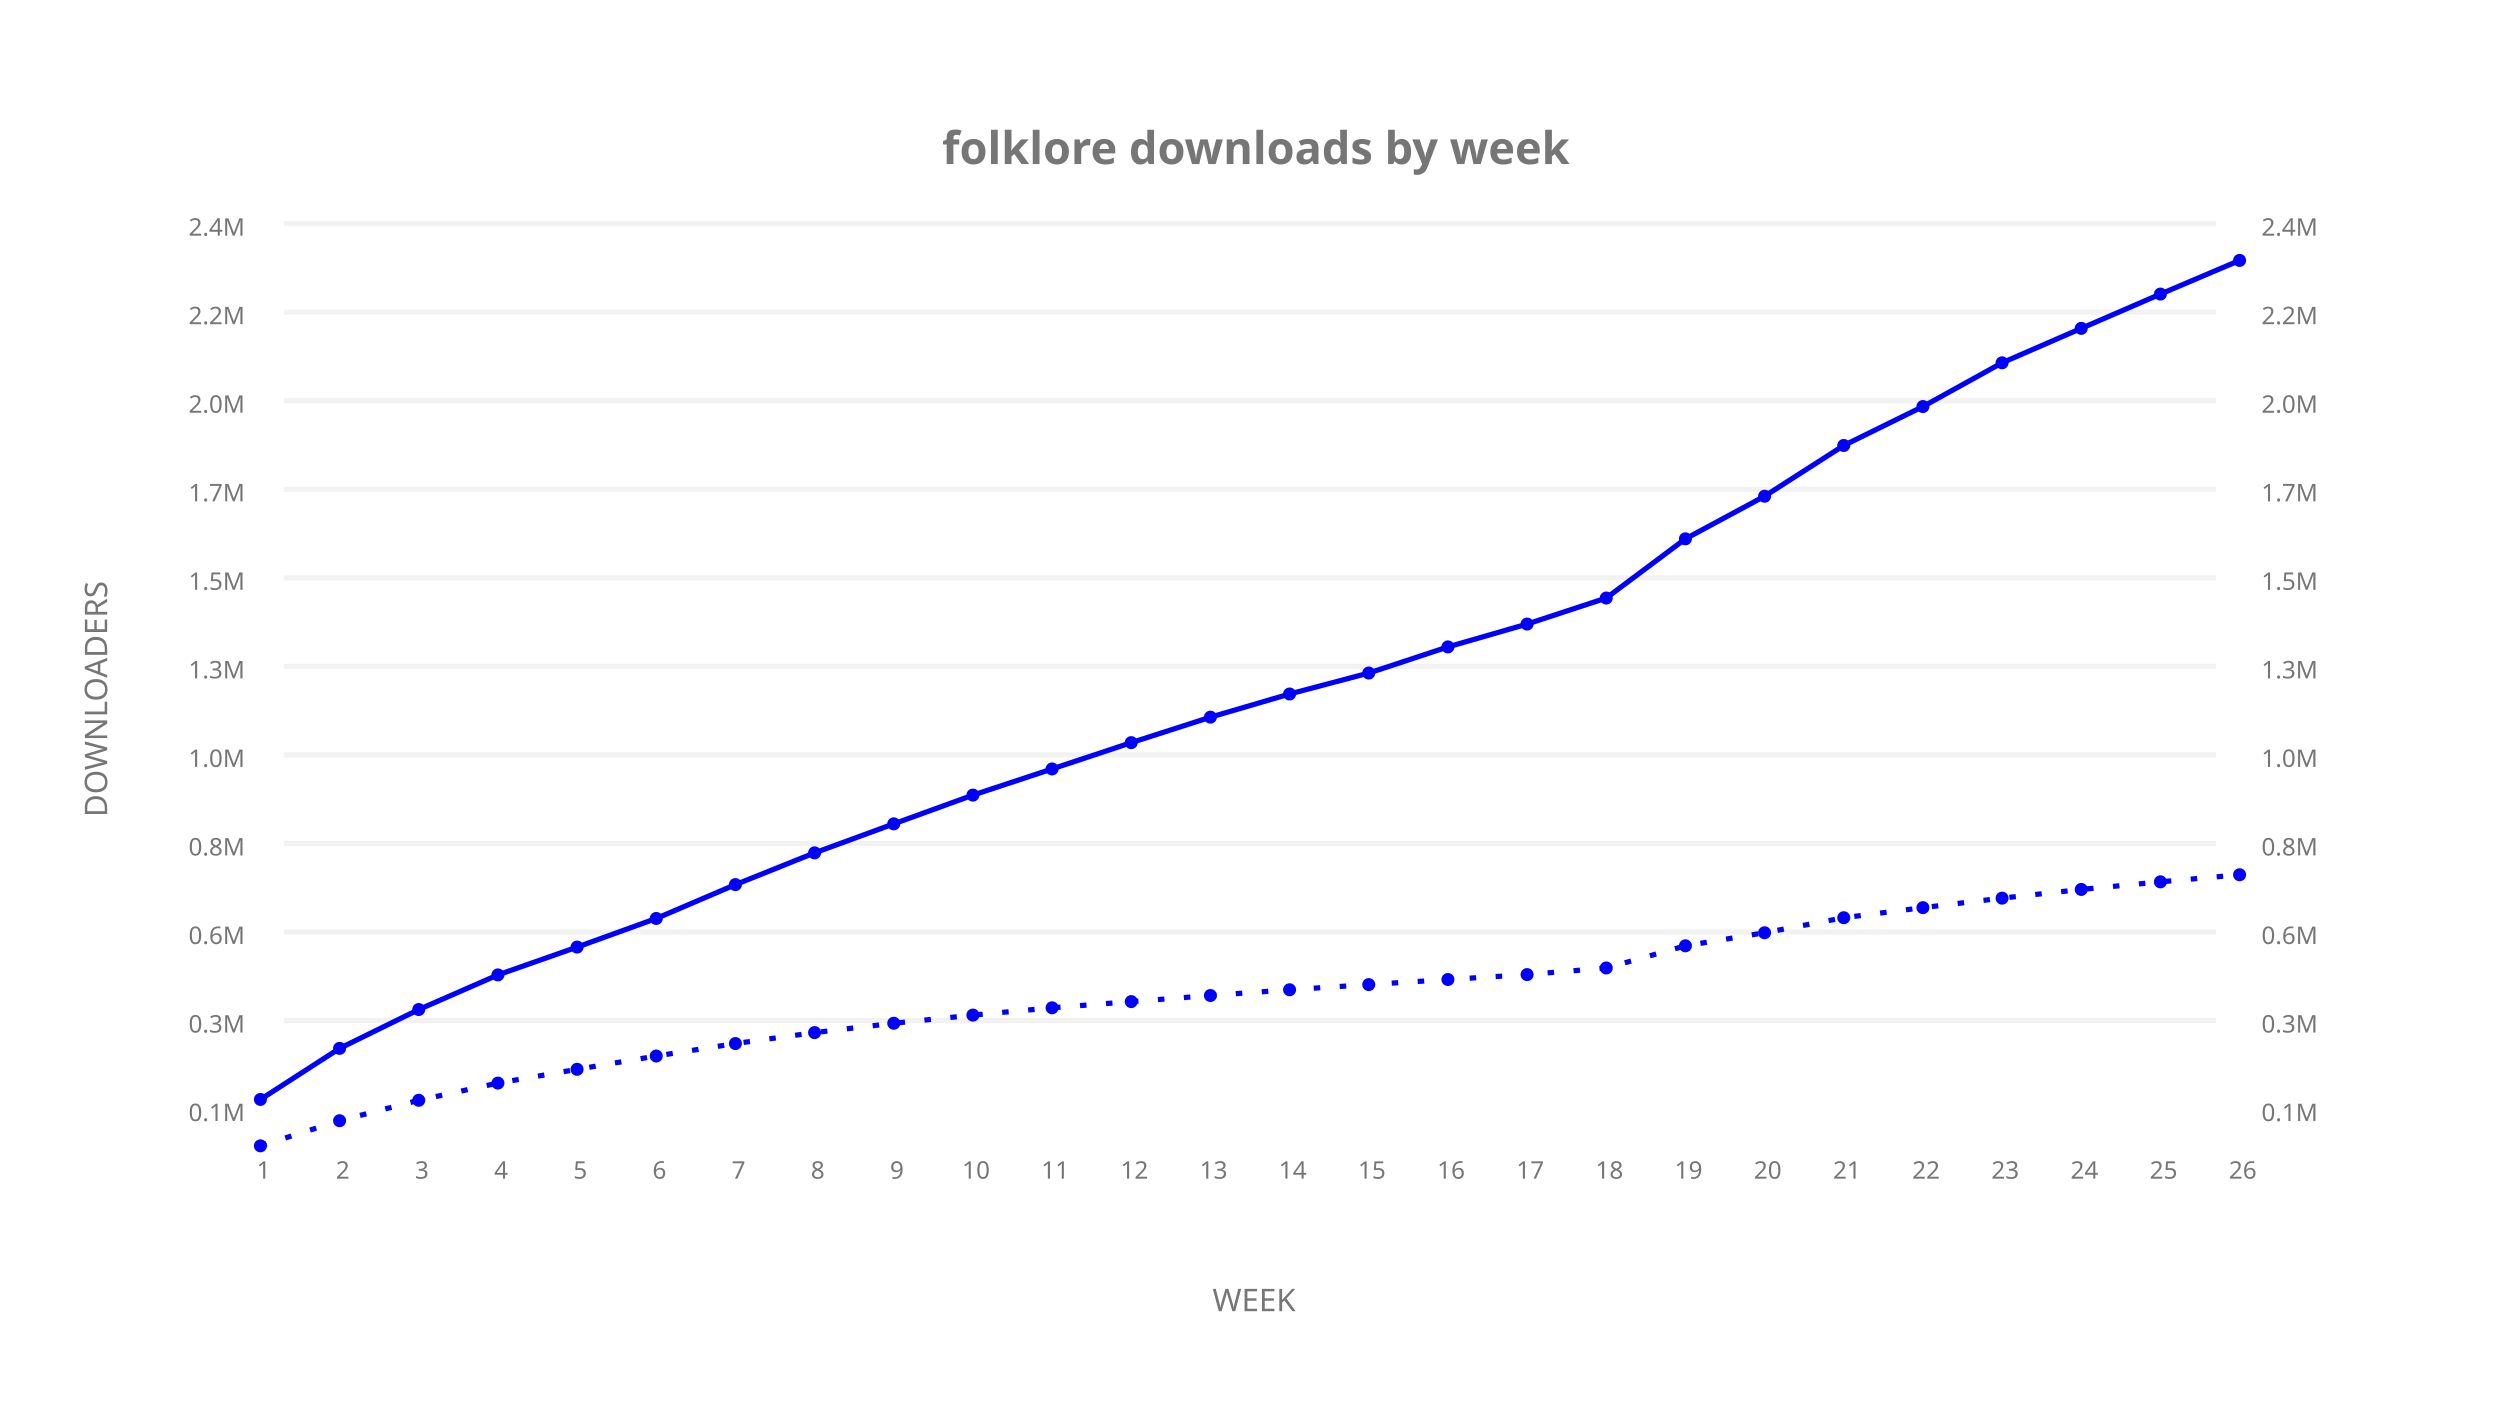
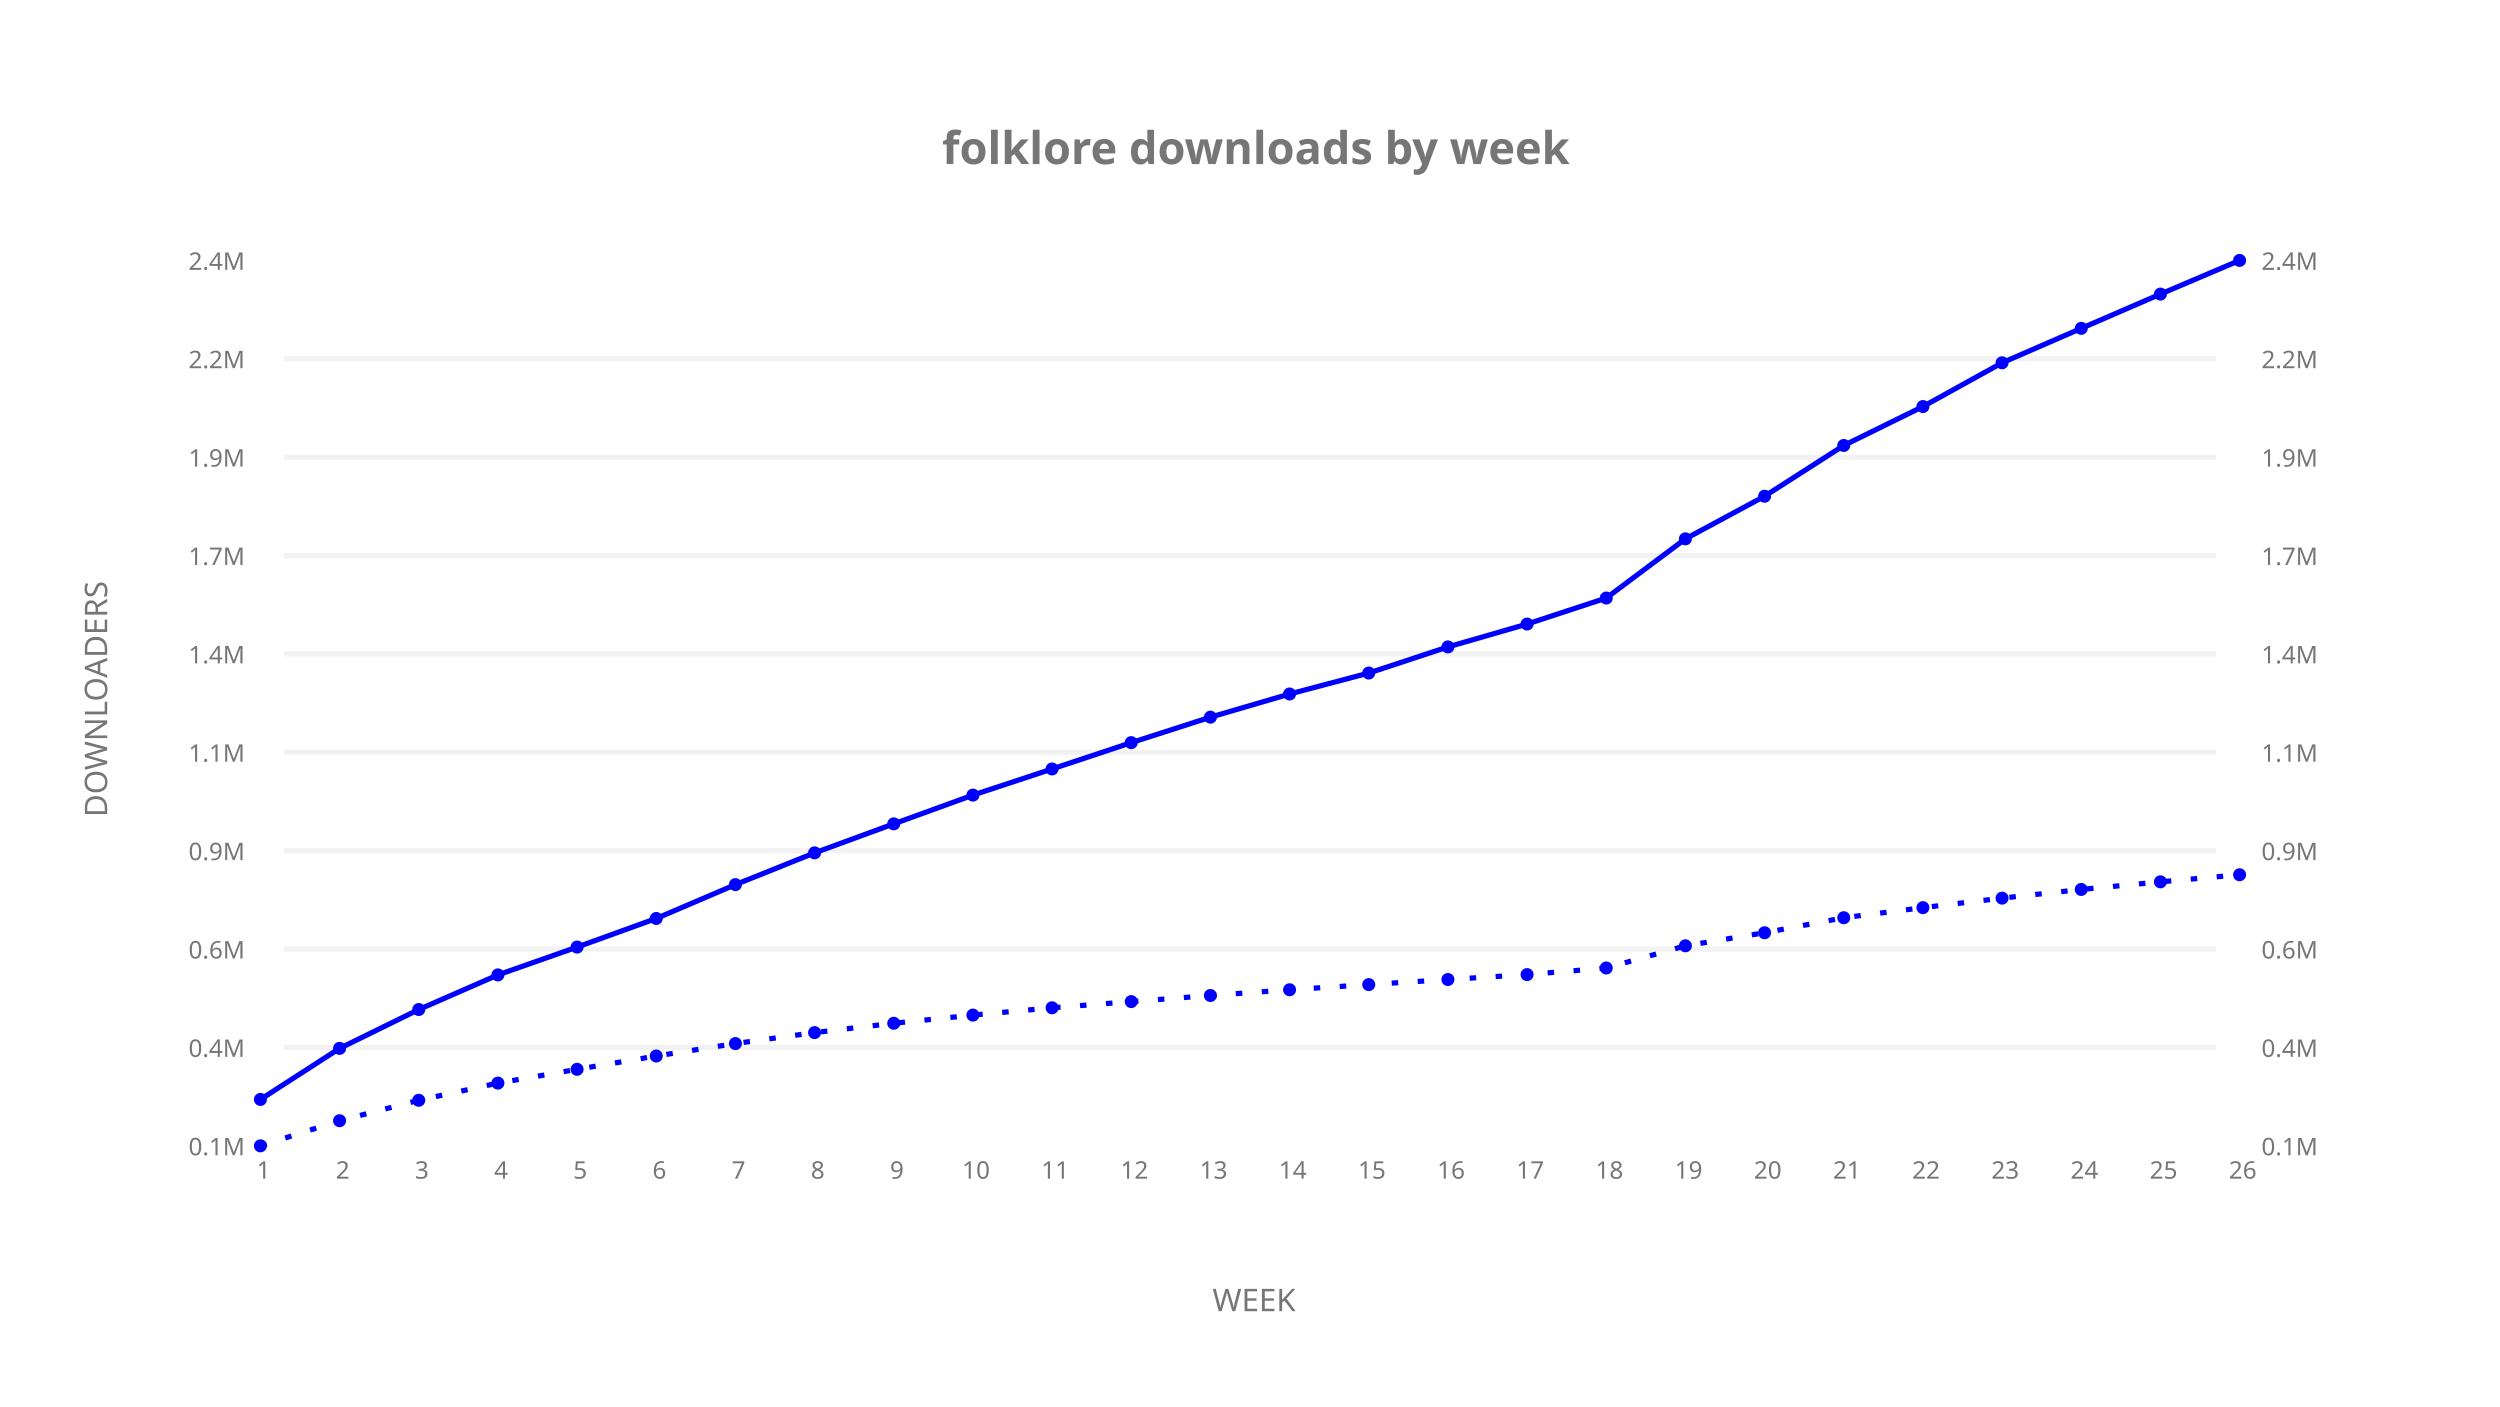
<svg xmlns="http://www.w3.org/2000/svg" xml:space="preserve" id="folklore-downloads-by-week-folklore-week" x="0px" y="0px" width="1920px" height="1080px" viewBox="0 0 1920 1080" enable-background="new 0 0 1920 1080" role="img">
  <g id="annotations">
    <text x="960" y="126" font-family="Atkinson Hyperlegible" font-size="26pt" text-anchor="middle" text-align="center" font-weight="600" font-style="normal" style="fill:rgb(118,118,118); fill-opacity:1; stroke:rgb(118,118,118); stroke-opacity:0; stroke-width:0.5"> folklore downloads by week</text>
    <g id="axes-lines">
      <text x="960" y="1007" font-family="Atkinson Hyperlegible" font-size="18pt" text-anchor="middle" text-align="center" font-weight="500" font-style="normal" style="fill:rgb(118,118,118); fill-opacity:1; stroke:rgb(118,118,118); stroke-opacity:0; stroke-width:0.5"> WEEK</text>
      <text x="73" y="540" font-family="Atkinson Hyperlegible" font-size="18pt" text-anchor="middle" text-align="center" dominant-baseline="central" font-weight="500" font-style="normal" style="fill:rgb(118,118,118); fill-opacity:1; stroke:rgb(118,118,118); stroke-opacity:0; stroke-width:0.5" transform="rotate(-90,73,540)"> DOWNLOADERS</text>
    </g>
    <g id="tic-y-label-lines">
-       <line x1="218" y1="783.76" x2="1702" y2="783.76" style="fill:rgb(0,0,255); fill-opacity:0; stroke:rgb(242,242,242); stroke-opacity:1; stroke-width:4" />
-       <line x1="218" y1="715.76" x2="1702" y2="715.76" style="fill:rgb(0,0,255); fill-opacity:0; stroke:rgb(242,242,242); stroke-opacity:1; stroke-width:4" />
-       <line x1="218" y1="647.76" x2="1702" y2="647.76" style="fill:rgb(0,0,255); fill-opacity:0; stroke:rgb(242,242,242); stroke-opacity:1; stroke-width:4" />
-       <line x1="218" y1="579.76" x2="1702" y2="579.76" style="fill:rgb(0,0,255); fill-opacity:0; stroke:rgb(242,242,242); stroke-opacity:1; stroke-width:4" />
-       <line x1="218" y1="511.76" x2="1702" y2="511.76" style="fill:rgb(0,0,255); fill-opacity:0; stroke:rgb(242,242,242); stroke-opacity:1; stroke-width:4" />
-       <line x1="218" y1="443.76" x2="1702" y2="443.76" style="fill:rgb(0,0,255); fill-opacity:0; stroke:rgb(242,242,242); stroke-opacity:1; stroke-width:4" />
-       <line x1="218" y1="375.76" x2="1702" y2="375.76" style="fill:rgb(0,0,255); fill-opacity:0; stroke:rgb(242,242,242); stroke-opacity:1; stroke-width:4" />
-       <line x1="218" y1="307.76" x2="1702" y2="307.76" style="fill:rgb(0,0,255); fill-opacity:0; stroke:rgb(242,242,242); stroke-opacity:1; stroke-width:4" />
-       <line x1="218" y1="239.76" x2="1702" y2="239.76" style="fill:rgb(0,0,255); fill-opacity:0; stroke:rgb(242,242,242); stroke-opacity:1; stroke-width:4" />
-       <line x1="218" y1="171.76" x2="1702" y2="171.76" style="fill:rgb(0,0,255); fill-opacity:0; stroke:rgb(242,242,242); stroke-opacity:1; stroke-width:4" />
+       <line x1="218" y1="804.444" x2="1702" y2="804.444" style="fill:rgb(0,0,255); fill-opacity:0; stroke:rgb(242,242,242); stroke-opacity:1; stroke-width:4" />
+       <line x1="218" y1="728.889" x2="1702" y2="728.889" style="fill:rgb(0,0,255); fill-opacity:0; stroke:rgb(242,242,242); stroke-opacity:1; stroke-width:4" />
+       <line x1="218" y1="653.333" x2="1702" y2="653.333" style="fill:rgb(0,0,255); fill-opacity:0; stroke:rgb(242,242,242); stroke-opacity:1; stroke-width:4" />
+       <line x1="218" y1="577.778" x2="1702" y2="577.778" style="fill:rgb(0,0,255); fill-opacity:0; stroke:rgb(242,242,242); stroke-opacity:1; stroke-width:4" />
+       <line x1="218" y1="502.222" x2="1702" y2="502.222" style="fill:rgb(0,0,255); fill-opacity:0; stroke:rgb(242,242,242); stroke-opacity:1; stroke-width:4" />
+       <line x1="218" y1="426.667" x2="1702" y2="426.667" style="fill:rgb(0,0,255); fill-opacity:0; stroke:rgb(242,242,242); stroke-opacity:1; stroke-width:4" />
+       <line x1="218" y1="351.111" x2="1702" y2="351.111" style="fill:rgb(0,0,255); fill-opacity:0; stroke:rgb(242,242,242); stroke-opacity:1; stroke-width:4" />
+       <line x1="218" y1="275.556" x2="1702" y2="275.556" style="fill:rgb(0,0,255); fill-opacity:0; stroke:rgb(242,242,242); stroke-opacity:1; stroke-width:4" />
    </g>
    <g id="tic-x-labels">
      <text x="200" y="898" font-family="Atkinson Hyperlegible" font-size="14pt" text-anchor="middle" text-align="center" dominant-baseline="central" font-weight="400" font-style="normal" style="fill:rgb(118,118,118); fill-opacity:1; stroke:rgb(118,118,118); stroke-opacity:0; stroke-width:0.5"> 1</text>
      <text x="260.8" y="898" font-family="Atkinson Hyperlegible" font-size="14pt" text-anchor="middle" text-align="center" dominant-baseline="central" font-weight="400" font-style="normal" style="fill:rgb(118,118,118); fill-opacity:1; stroke:rgb(118,118,118); stroke-opacity:0; stroke-width:0.5"> 2</text>
      <text x="321.6" y="898" font-family="Atkinson Hyperlegible" font-size="14pt" text-anchor="middle" text-align="center" dominant-baseline="central" font-weight="400" font-style="normal" style="fill:rgb(118,118,118); fill-opacity:1; stroke:rgb(118,118,118); stroke-opacity:0; stroke-width:0.5"> 3</text>
      <text x="382.4" y="898" font-family="Atkinson Hyperlegible" font-size="14pt" text-anchor="middle" text-align="center" dominant-baseline="central" font-weight="400" font-style="normal" style="fill:rgb(118,118,118); fill-opacity:1; stroke:rgb(118,118,118); stroke-opacity:0; stroke-width:0.5"> 4</text>
      <text x="443.2" y="898" font-family="Atkinson Hyperlegible" font-size="14pt" text-anchor="middle" text-align="center" dominant-baseline="central" font-weight="400" font-style="normal" style="fill:rgb(118,118,118); fill-opacity:1; stroke:rgb(118,118,118); stroke-opacity:0; stroke-width:0.5"> 5</text>
      <text x="504" y="898" font-family="Atkinson Hyperlegible" font-size="14pt" text-anchor="middle" text-align="center" dominant-baseline="central" font-weight="400" font-style="normal" style="fill:rgb(118,118,118); fill-opacity:1; stroke:rgb(118,118,118); stroke-opacity:0; stroke-width:0.5"> 6</text>
      <text x="564.8" y="898" font-family="Atkinson Hyperlegible" font-size="14pt" text-anchor="middle" text-align="center" dominant-baseline="central" font-weight="400" font-style="normal" style="fill:rgb(118,118,118); fill-opacity:1; stroke:rgb(118,118,118); stroke-opacity:0; stroke-width:0.5"> 7</text>
      <text x="625.6" y="898" font-family="Atkinson Hyperlegible" font-size="14pt" text-anchor="middle" text-align="center" dominant-baseline="central" font-weight="400" font-style="normal" style="fill:rgb(118,118,118); fill-opacity:1; stroke:rgb(118,118,118); stroke-opacity:0; stroke-width:0.5"> 8</text>
      <text x="686.4" y="898" font-family="Atkinson Hyperlegible" font-size="14pt" text-anchor="middle" text-align="center" dominant-baseline="central" font-weight="400" font-style="normal" style="fill:rgb(118,118,118); fill-opacity:1; stroke:rgb(118,118,118); stroke-opacity:0; stroke-width:0.5"> 9</text>
      <text x="747.2" y="898" font-family="Atkinson Hyperlegible" font-size="14pt" text-anchor="middle" text-align="center" dominant-baseline="central" font-weight="400" font-style="normal" style="fill:rgb(118,118,118); fill-opacity:1; stroke:rgb(118,118,118); stroke-opacity:0; stroke-width:0.5"> 10</text>
      <text x="808" y="898" font-family="Atkinson Hyperlegible" font-size="14pt" text-anchor="middle" text-align="center" dominant-baseline="central" font-weight="400" font-style="normal" style="fill:rgb(118,118,118); fill-opacity:1; stroke:rgb(118,118,118); stroke-opacity:0; stroke-width:0.5"> 11</text>
      <text x="868.8" y="898" font-family="Atkinson Hyperlegible" font-size="14pt" text-anchor="middle" text-align="center" dominant-baseline="central" font-weight="400" font-style="normal" style="fill:rgb(118,118,118); fill-opacity:1; stroke:rgb(118,118,118); stroke-opacity:0; stroke-width:0.5"> 12</text>
      <text x="929.6" y="898" font-family="Atkinson Hyperlegible" font-size="14pt" text-anchor="middle" text-align="center" dominant-baseline="central" font-weight="400" font-style="normal" style="fill:rgb(118,118,118); fill-opacity:1; stroke:rgb(118,118,118); stroke-opacity:0; stroke-width:0.5"> 13</text>
      <text x="990.4" y="898" font-family="Atkinson Hyperlegible" font-size="14pt" text-anchor="middle" text-align="center" dominant-baseline="central" font-weight="400" font-style="normal" style="fill:rgb(118,118,118); fill-opacity:1; stroke:rgb(118,118,118); stroke-opacity:0; stroke-width:0.5"> 14</text>
      <text x="1051.2" y="898" font-family="Atkinson Hyperlegible" font-size="14pt" text-anchor="middle" text-align="center" dominant-baseline="central" font-weight="400" font-style="normal" style="fill:rgb(118,118,118); fill-opacity:1; stroke:rgb(118,118,118); stroke-opacity:0; stroke-width:0.5"> 15</text>
      <text x="1112" y="898" font-family="Atkinson Hyperlegible" font-size="14pt" text-anchor="middle" text-align="center" dominant-baseline="central" font-weight="400" font-style="normal" style="fill:rgb(118,118,118); fill-opacity:1; stroke:rgb(118,118,118); stroke-opacity:0; stroke-width:0.5"> 16</text>
      <text x="1172.8" y="898" font-family="Atkinson Hyperlegible" font-size="14pt" text-anchor="middle" text-align="center" dominant-baseline="central" font-weight="400" font-style="normal" style="fill:rgb(118,118,118); fill-opacity:1; stroke:rgb(118,118,118); stroke-opacity:0; stroke-width:0.5"> 17</text>
      <text x="1233.6" y="898" font-family="Atkinson Hyperlegible" font-size="14pt" text-anchor="middle" text-align="center" dominant-baseline="central" font-weight="400" font-style="normal" style="fill:rgb(118,118,118); fill-opacity:1; stroke:rgb(118,118,118); stroke-opacity:0; stroke-width:0.5"> 18</text>
      <text x="1294.4" y="898" font-family="Atkinson Hyperlegible" font-size="14pt" text-anchor="middle" text-align="center" dominant-baseline="central" font-weight="400" font-style="normal" style="fill:rgb(118,118,118); fill-opacity:1; stroke:rgb(118,118,118); stroke-opacity:0; stroke-width:0.5"> 19</text>
      <text x="1355.2" y="898" font-family="Atkinson Hyperlegible" font-size="14pt" text-anchor="middle" text-align="center" dominant-baseline="central" font-weight="400" font-style="normal" style="fill:rgb(118,118,118); fill-opacity:1; stroke:rgb(118,118,118); stroke-opacity:0; stroke-width:0.5"> 20</text>
      <text x="1416" y="898" font-family="Atkinson Hyperlegible" font-size="14pt" text-anchor="middle" text-align="center" dominant-baseline="central" font-weight="400" font-style="normal" style="fill:rgb(118,118,118); fill-opacity:1; stroke:rgb(118,118,118); stroke-opacity:0; stroke-width:0.5"> 21</text>
      <text x="1476.8" y="898" font-family="Atkinson Hyperlegible" font-size="14pt" text-anchor="middle" text-align="center" dominant-baseline="central" font-weight="400" font-style="normal" style="fill:rgb(118,118,118); fill-opacity:1; stroke:rgb(118,118,118); stroke-opacity:0; stroke-width:0.5"> 22</text>
      <text x="1537.6" y="898" font-family="Atkinson Hyperlegible" font-size="14pt" text-anchor="middle" text-align="center" dominant-baseline="central" font-weight="400" font-style="normal" style="fill:rgb(118,118,118); fill-opacity:1; stroke:rgb(118,118,118); stroke-opacity:0; stroke-width:0.5"> 23</text>
      <text x="1598.4" y="898" font-family="Atkinson Hyperlegible" font-size="14pt" text-anchor="middle" text-align="center" dominant-baseline="central" font-weight="400" font-style="normal" style="fill:rgb(118,118,118); fill-opacity:1; stroke:rgb(118,118,118); stroke-opacity:0; stroke-width:0.5"> 24</text>
      <text x="1659.2" y="898" font-family="Atkinson Hyperlegible" font-size="14pt" text-anchor="middle" text-align="center" dominant-baseline="central" font-weight="400" font-style="normal" style="fill:rgb(118,118,118); fill-opacity:1; stroke:rgb(118,118,118); stroke-opacity:0; stroke-width:0.5"> 25</text>
      <text x="1720" y="898" font-family="Atkinson Hyperlegible" font-size="14pt" text-anchor="middle" text-align="center" dominant-baseline="central" font-weight="400" font-style="normal" style="fill:rgb(118,118,118); fill-opacity:1; stroke:rgb(118,118,118); stroke-opacity:0; stroke-width:0.5"> 26</text>
    </g>
    <g id="tic-y-labels">
-       <text x="164" y="853.76" font-family="Atkinson Hyperlegible" font-size="14pt" text-anchor="middle" text-align="center" dominant-baseline="central" font-weight="400" font-style="normal" style="fill:rgb(118,118,118); fill-opacity:1; stroke:rgb(118,118,118); stroke-opacity:0; stroke-width:0.5"> 0.1M</text>
-       <text x="1756" y="853.76" font-family="Atkinson Hyperlegible" font-size="14pt" text-anchor="middle" text-align="center" dominant-baseline="central" font-weight="400" font-style="normal" style="fill:rgb(118,118,118); fill-opacity:1; stroke:rgb(118,118,118); stroke-opacity:0; stroke-width:0.5"> 0.1M</text>
-       <text x="164" y="785.76" font-family="Atkinson Hyperlegible" font-size="14pt" text-anchor="middle" text-align="center" dominant-baseline="central" font-weight="400" font-style="normal" style="fill:rgb(118,118,118); fill-opacity:1; stroke:rgb(118,118,118); stroke-opacity:0; stroke-width:0.5"> 0.3M</text>
-       <text x="1756" y="785.76" font-family="Atkinson Hyperlegible" font-size="14pt" text-anchor="middle" text-align="center" dominant-baseline="central" font-weight="400" font-style="normal" style="fill:rgb(118,118,118); fill-opacity:1; stroke:rgb(118,118,118); stroke-opacity:0; stroke-width:0.5"> 0.3M</text>
-       <text x="164" y="717.76" font-family="Atkinson Hyperlegible" font-size="14pt" text-anchor="middle" text-align="center" dominant-baseline="central" font-weight="400" font-style="normal" style="fill:rgb(118,118,118); fill-opacity:1; stroke:rgb(118,118,118); stroke-opacity:0; stroke-width:0.5"> 0.6M</text>
-       <text x="1756" y="717.76" font-family="Atkinson Hyperlegible" font-size="14pt" text-anchor="middle" text-align="center" dominant-baseline="central" font-weight="400" font-style="normal" style="fill:rgb(118,118,118); fill-opacity:1; stroke:rgb(118,118,118); stroke-opacity:0; stroke-width:0.5"> 0.6M</text>
-       <text x="164" y="649.76" font-family="Atkinson Hyperlegible" font-size="14pt" text-anchor="middle" text-align="center" dominant-baseline="central" font-weight="400" font-style="normal" style="fill:rgb(118,118,118); fill-opacity:1; stroke:rgb(118,118,118); stroke-opacity:0; stroke-width:0.5"> 0.8M</text>
-       <text x="1756" y="649.76" font-family="Atkinson Hyperlegible" font-size="14pt" text-anchor="middle" text-align="center" dominant-baseline="central" font-weight="400" font-style="normal" style="fill:rgb(118,118,118); fill-opacity:1; stroke:rgb(118,118,118); stroke-opacity:0; stroke-width:0.5"> 0.8M</text>
-       <text x="164" y="581.76" font-family="Atkinson Hyperlegible" font-size="14pt" text-anchor="middle" text-align="center" dominant-baseline="central" font-weight="400" font-style="normal" style="fill:rgb(118,118,118); fill-opacity:1; stroke:rgb(118,118,118); stroke-opacity:0; stroke-width:0.5"> 1.0M</text>
-       <text x="1756" y="581.76" font-family="Atkinson Hyperlegible" font-size="14pt" text-anchor="middle" text-align="center" dominant-baseline="central" font-weight="400" font-style="normal" style="fill:rgb(118,118,118); fill-opacity:1; stroke:rgb(118,118,118); stroke-opacity:0; stroke-width:0.5"> 1.0M</text>
-       <text x="164" y="513.76" font-family="Atkinson Hyperlegible" font-size="14pt" text-anchor="middle" text-align="center" dominant-baseline="central" font-weight="400" font-style="normal" style="fill:rgb(118,118,118); fill-opacity:1; stroke:rgb(118,118,118); stroke-opacity:0; stroke-width:0.5"> 1.3M</text>
-       <text x="1756" y="513.76" font-family="Atkinson Hyperlegible" font-size="14pt" text-anchor="middle" text-align="center" dominant-baseline="central" font-weight="400" font-style="normal" style="fill:rgb(118,118,118); fill-opacity:1; stroke:rgb(118,118,118); stroke-opacity:0; stroke-width:0.5"> 1.3M</text>
-       <text x="164" y="445.76" font-family="Atkinson Hyperlegible" font-size="14pt" text-anchor="middle" text-align="center" dominant-baseline="central" font-weight="400" font-style="normal" style="fill:rgb(118,118,118); fill-opacity:1; stroke:rgb(118,118,118); stroke-opacity:0; stroke-width:0.5"> 1.5M</text>
-       <text x="1756" y="445.76" font-family="Atkinson Hyperlegible" font-size="14pt" text-anchor="middle" text-align="center" dominant-baseline="central" font-weight="400" font-style="normal" style="fill:rgb(118,118,118); fill-opacity:1; stroke:rgb(118,118,118); stroke-opacity:0; stroke-width:0.5"> 1.5M</text>
-       <text x="164" y="377.76" font-family="Atkinson Hyperlegible" font-size="14pt" text-anchor="middle" text-align="center" dominant-baseline="central" font-weight="400" font-style="normal" style="fill:rgb(118,118,118); fill-opacity:1; stroke:rgb(118,118,118); stroke-opacity:0; stroke-width:0.5"> 1.7M</text>
-       <text x="1756" y="377.76" font-family="Atkinson Hyperlegible" font-size="14pt" text-anchor="middle" text-align="center" dominant-baseline="central" font-weight="400" font-style="normal" style="fill:rgb(118,118,118); fill-opacity:1; stroke:rgb(118,118,118); stroke-opacity:0; stroke-width:0.5"> 1.7M</text>
-       <text x="164" y="309.76" font-family="Atkinson Hyperlegible" font-size="14pt" text-anchor="middle" text-align="center" dominant-baseline="central" font-weight="400" font-style="normal" style="fill:rgb(118,118,118); fill-opacity:1; stroke:rgb(118,118,118); stroke-opacity:0; stroke-width:0.5"> 2.0M</text>
-       <text x="1756" y="309.76" font-family="Atkinson Hyperlegible" font-size="14pt" text-anchor="middle" text-align="center" dominant-baseline="central" font-weight="400" font-style="normal" style="fill:rgb(118,118,118); fill-opacity:1; stroke:rgb(118,118,118); stroke-opacity:0; stroke-width:0.5"> 2.0M</text>
-       <text x="164" y="241.76" font-family="Atkinson Hyperlegible" font-size="14pt" text-anchor="middle" text-align="center" dominant-baseline="central" font-weight="400" font-style="normal" style="fill:rgb(118,118,118); fill-opacity:1; stroke:rgb(118,118,118); stroke-opacity:0; stroke-width:0.5"> 2.2M</text>
-       <text x="1756" y="241.76" font-family="Atkinson Hyperlegible" font-size="14pt" text-anchor="middle" text-align="center" dominant-baseline="central" font-weight="400" font-style="normal" style="fill:rgb(118,118,118); fill-opacity:1; stroke:rgb(118,118,118); stroke-opacity:0; stroke-width:0.5"> 2.2M</text>
-       <text x="164" y="173.76" font-family="Atkinson Hyperlegible" font-size="14pt" text-anchor="middle" text-align="center" dominant-baseline="central" font-weight="400" font-style="normal" style="fill:rgb(118,118,118); fill-opacity:1; stroke:rgb(118,118,118); stroke-opacity:0; stroke-width:0.5"> 2.4M</text>
-       <text x="1756" y="173.76" font-family="Atkinson Hyperlegible" font-size="14pt" text-anchor="middle" text-align="center" dominant-baseline="central" font-weight="400" font-style="normal" style="fill:rgb(118,118,118); fill-opacity:1; stroke:rgb(118,118,118); stroke-opacity:0; stroke-width:0.5"> 2.4M</text>
+       <text x="164" y="880" font-family="Atkinson Hyperlegible" font-size="14pt" text-anchor="middle" text-align="center" dominant-baseline="central" font-weight="400" font-style="normal" style="fill:rgb(118,118,118); fill-opacity:1; stroke:rgb(118,118,118); stroke-opacity:0; stroke-width:0.5"> 0.1M</text>
+       <text x="1756" y="880" font-family="Atkinson Hyperlegible" font-size="14pt" text-anchor="middle" text-align="center" dominant-baseline="central" font-weight="400" font-style="normal" style="fill:rgb(118,118,118); fill-opacity:1; stroke:rgb(118,118,118); stroke-opacity:0; stroke-width:0.5"> 0.1M</text>
+       <text x="164" y="804.444" font-family="Atkinson Hyperlegible" font-size="14pt" text-anchor="middle" text-align="center" dominant-baseline="central" font-weight="400" font-style="normal" style="fill:rgb(118,118,118); fill-opacity:1; stroke:rgb(118,118,118); stroke-opacity:0; stroke-width:0.5"> 0.4M</text>
+       <text x="1756" y="804.444" font-family="Atkinson Hyperlegible" font-size="14pt" text-anchor="middle" text-align="center" dominant-baseline="central" font-weight="400" font-style="normal" style="fill:rgb(118,118,118); fill-opacity:1; stroke:rgb(118,118,118); stroke-opacity:0; stroke-width:0.5"> 0.4M</text>
+       <text x="164" y="728.889" font-family="Atkinson Hyperlegible" font-size="14pt" text-anchor="middle" text-align="center" dominant-baseline="central" font-weight="400" font-style="normal" style="fill:rgb(118,118,118); fill-opacity:1; stroke:rgb(118,118,118); stroke-opacity:0; stroke-width:0.5"> 0.6M</text>
+       <text x="1756" y="728.889" font-family="Atkinson Hyperlegible" font-size="14pt" text-anchor="middle" text-align="center" dominant-baseline="central" font-weight="400" font-style="normal" style="fill:rgb(118,118,118); fill-opacity:1; stroke:rgb(118,118,118); stroke-opacity:0; stroke-width:0.5"> 0.6M</text>
+       <text x="164" y="653.333" font-family="Atkinson Hyperlegible" font-size="14pt" text-anchor="middle" text-align="center" dominant-baseline="central" font-weight="400" font-style="normal" style="fill:rgb(118,118,118); fill-opacity:1; stroke:rgb(118,118,118); stroke-opacity:0; stroke-width:0.5"> 0.9M</text>
+       <text x="1756" y="653.333" font-family="Atkinson Hyperlegible" font-size="14pt" text-anchor="middle" text-align="center" dominant-baseline="central" font-weight="400" font-style="normal" style="fill:rgb(118,118,118); fill-opacity:1; stroke:rgb(118,118,118); stroke-opacity:0; stroke-width:0.5"> 0.9M</text>
+       <text x="164" y="577.778" font-family="Atkinson Hyperlegible" font-size="14pt" text-anchor="middle" text-align="center" dominant-baseline="central" font-weight="400" font-style="normal" style="fill:rgb(118,118,118); fill-opacity:1; stroke:rgb(118,118,118); stroke-opacity:0; stroke-width:0.5"> 1.1M</text>
+       <text x="1756" y="577.778" font-family="Atkinson Hyperlegible" font-size="14pt" text-anchor="middle" text-align="center" dominant-baseline="central" font-weight="400" font-style="normal" style="fill:rgb(118,118,118); fill-opacity:1; stroke:rgb(118,118,118); stroke-opacity:0; stroke-width:0.5"> 1.1M</text>
+       <text x="164" y="502.222" font-family="Atkinson Hyperlegible" font-size="14pt" text-anchor="middle" text-align="center" dominant-baseline="central" font-weight="400" font-style="normal" style="fill:rgb(118,118,118); fill-opacity:1; stroke:rgb(118,118,118); stroke-opacity:0; stroke-width:0.5"> 1.4M</text>
+       <text x="1756" y="502.222" font-family="Atkinson Hyperlegible" font-size="14pt" text-anchor="middle" text-align="center" dominant-baseline="central" font-weight="400" font-style="normal" style="fill:rgb(118,118,118); fill-opacity:1; stroke:rgb(118,118,118); stroke-opacity:0; stroke-width:0.5"> 1.4M</text>
+       <text x="164" y="426.667" font-family="Atkinson Hyperlegible" font-size="14pt" text-anchor="middle" text-align="center" dominant-baseline="central" font-weight="400" font-style="normal" style="fill:rgb(118,118,118); fill-opacity:1; stroke:rgb(118,118,118); stroke-opacity:0; stroke-width:0.5"> 1.7M</text>
+       <text x="1756" y="426.667" font-family="Atkinson Hyperlegible" font-size="14pt" text-anchor="middle" text-align="center" dominant-baseline="central" font-weight="400" font-style="normal" style="fill:rgb(118,118,118); fill-opacity:1; stroke:rgb(118,118,118); stroke-opacity:0; stroke-width:0.5"> 1.7M</text>
+       <text x="164" y="351.111" font-family="Atkinson Hyperlegible" font-size="14pt" text-anchor="middle" text-align="center" dominant-baseline="central" font-weight="400" font-style="normal" style="fill:rgb(118,118,118); fill-opacity:1; stroke:rgb(118,118,118); stroke-opacity:0; stroke-width:0.5"> 1.9M</text>
+       <text x="1756" y="351.111" font-family="Atkinson Hyperlegible" font-size="14pt" text-anchor="middle" text-align="center" dominant-baseline="central" font-weight="400" font-style="normal" style="fill:rgb(118,118,118); fill-opacity:1; stroke:rgb(118,118,118); stroke-opacity:0; stroke-width:0.5"> 1.9M</text>
+       <text x="164" y="275.556" font-family="Atkinson Hyperlegible" font-size="14pt" text-anchor="middle" text-align="center" dominant-baseline="central" font-weight="400" font-style="normal" style="fill:rgb(118,118,118); fill-opacity:1; stroke:rgb(118,118,118); stroke-opacity:0; stroke-width:0.5"> 2.2M</text>
+       <text x="1756" y="275.556" font-family="Atkinson Hyperlegible" font-size="14pt" text-anchor="middle" text-align="center" dominant-baseline="central" font-weight="400" font-style="normal" style="fill:rgb(118,118,118); fill-opacity:1; stroke:rgb(118,118,118); stroke-opacity:0; stroke-width:0.5"> 2.2M</text>
+       <text x="164" y="200" font-family="Atkinson Hyperlegible" font-size="14pt" text-anchor="middle" text-align="center" dominant-baseline="central" font-weight="400" font-style="normal" style="fill:rgb(118,118,118); fill-opacity:1; stroke:rgb(118,118,118); stroke-opacity:0; stroke-width:0.5"> 2.4M</text>
+       <text x="1756" y="200" font-family="Atkinson Hyperlegible" font-size="14pt" text-anchor="middle" text-align="center" dominant-baseline="central" font-weight="400" font-style="normal" style="fill:rgb(118,118,118); fill-opacity:1; stroke:rgb(118,118,118); stroke-opacity:0; stroke-width:0.5"> 2.4M</text>
    </g>
  </g>
  <g id="polyline-folklore downloads by week">
    <polyline points="200,844.379 260.8,805.149 321.6,775.309 382.4,748.724 443.2,727.355 504,705.376 564.8,679.381 625.6,654.997 686.4,632.714 747.2,610.641 808,590.551 868.8,570.348 929.6,550.789 990.4,532.981 1051.2,516.897 1112,496.828 1172.8,479.275 1233.6,459.288 1294.4,413.822 1355.2,381.095 1416,342.119 1476.8,312.23 1537.6,278.629 1598.4,252.18 1659.2,225.855 1720,200 " style="fill:rgb(0,0,255); fill-opacity:0; stroke:rgb(0,0,255); stroke-opacity:1; stroke-width:4" />
  </g>
  <g id="markers-folklore downloads by week">
    <circle cx="200" cy="844.379" r="5" style="fill:rgb(0,0,255); fill-opacity:1; stroke:rgb(0,0,255); stroke-opacity:0; stroke-width:4">
</circle>
    <circle cx="260.8" cy="805.149" r="5" style="fill:rgb(0,0,255); fill-opacity:1; stroke:rgb(0,0,255); stroke-opacity:0; stroke-width:4">
</circle>
    <circle cx="321.6" cy="775.309" r="5" style="fill:rgb(0,0,255); fill-opacity:1; stroke:rgb(0,0,255); stroke-opacity:0; stroke-width:4">
</circle>
    <circle cx="382.4" cy="748.724" r="5" style="fill:rgb(0,0,255); fill-opacity:1; stroke:rgb(0,0,255); stroke-opacity:0; stroke-width:4">
</circle>
    <circle cx="443.2" cy="727.355" r="5" style="fill:rgb(0,0,255); fill-opacity:1; stroke:rgb(0,0,255); stroke-opacity:0; stroke-width:4">
</circle>
    <circle cx="504" cy="705.376" r="5" style="fill:rgb(0,0,255); fill-opacity:1; stroke:rgb(0,0,255); stroke-opacity:0; stroke-width:4">
</circle>
    <circle cx="564.8" cy="679.381" r="5" style="fill:rgb(0,0,255); fill-opacity:1; stroke:rgb(0,0,255); stroke-opacity:0; stroke-width:4">
</circle>
    <circle cx="625.6" cy="654.997" r="5" style="fill:rgb(0,0,255); fill-opacity:1; stroke:rgb(0,0,255); stroke-opacity:0; stroke-width:4">
</circle>
    <circle cx="686.4" cy="632.714" r="5" style="fill:rgb(0,0,255); fill-opacity:1; stroke:rgb(0,0,255); stroke-opacity:0; stroke-width:4">
</circle>
    <circle cx="747.2" cy="610.641" r="5" style="fill:rgb(0,0,255); fill-opacity:1; stroke:rgb(0,0,255); stroke-opacity:0; stroke-width:4">
</circle>
    <circle cx="808" cy="590.551" r="5" style="fill:rgb(0,0,255); fill-opacity:1; stroke:rgb(0,0,255); stroke-opacity:0; stroke-width:4">
</circle>
    <circle cx="868.8" cy="570.348" r="5" style="fill:rgb(0,0,255); fill-opacity:1; stroke:rgb(0,0,255); stroke-opacity:0; stroke-width:4">
</circle>
    <circle cx="929.6" cy="550.789" r="5" style="fill:rgb(0,0,255); fill-opacity:1; stroke:rgb(0,0,255); stroke-opacity:0; stroke-width:4">
</circle>
    <circle cx="990.4" cy="532.981" r="5" style="fill:rgb(0,0,255); fill-opacity:1; stroke:rgb(0,0,255); stroke-opacity:0; stroke-width:4">
</circle>
    <circle cx="1051.2" cy="516.897" r="5" style="fill:rgb(0,0,255); fill-opacity:1; stroke:rgb(0,0,255); stroke-opacity:0; stroke-width:4">
</circle>
    <circle cx="1112" cy="496.828" r="5" style="fill:rgb(0,0,255); fill-opacity:1; stroke:rgb(0,0,255); stroke-opacity:0; stroke-width:4">
</circle>
    <circle cx="1172.8" cy="479.275" r="5" style="fill:rgb(0,0,255); fill-opacity:1; stroke:rgb(0,0,255); stroke-opacity:0; stroke-width:4">
</circle>
    <circle cx="1233.6" cy="459.288" r="5" style="fill:rgb(0,0,255); fill-opacity:1; stroke:rgb(0,0,255); stroke-opacity:0; stroke-width:4">
</circle>
    <circle cx="1294.4" cy="413.822" r="5" style="fill:rgb(0,0,255); fill-opacity:1; stroke:rgb(0,0,255); stroke-opacity:0; stroke-width:4">
</circle>
    <circle cx="1355.2" cy="381.095" r="5" style="fill:rgb(0,0,255); fill-opacity:1; stroke:rgb(0,0,255); stroke-opacity:0; stroke-width:4">
</circle>
    <circle cx="1416" cy="342.119" r="5" style="fill:rgb(0,0,255); fill-opacity:1; stroke:rgb(0,0,255); stroke-opacity:0; stroke-width:4">
</circle>
    <circle cx="1476.8" cy="312.23" r="5" style="fill:rgb(0,0,255); fill-opacity:1; stroke:rgb(0,0,255); stroke-opacity:0; stroke-width:4">
</circle>
    <circle cx="1537.6" cy="278.629" r="5" style="fill:rgb(0,0,255); fill-opacity:1; stroke:rgb(0,0,255); stroke-opacity:0; stroke-width:4">
</circle>
    <circle cx="1598.4" cy="252.18" r="5" style="fill:rgb(0,0,255); fill-opacity:1; stroke:rgb(0,0,255); stroke-opacity:0; stroke-width:4">
</circle>
    <circle cx="1659.2" cy="225.855" r="5" style="fill:rgb(0,0,255); fill-opacity:1; stroke:rgb(0,0,255); stroke-opacity:0; stroke-width:4">
</circle>
    <circle cx="1720" cy="200" r="5" style="fill:rgb(0,0,255); fill-opacity:1; stroke:rgb(0,0,255); stroke-opacity:0; stroke-width:4">
</circle>
  </g>
  <g id="polyline-folklore downloads by week uploaders">
    <polyline points="200,880 260.8,860.704 321.6,845.019 382.4,831.812 443.2,821.234 504,811.018 564.8,801.446 625.6,793.038 686.4,785.866 747.2,779.601 808,773.989 868.8,769.238 929.6,764.549 990.4,760.136 1051.2,756.166 1112,752.27 1172.8,748.481 1233.6,743.414 1294.4,726.385 1355.2,716.356 1416,704.812 1476.8,697.075 1537.6,689.773 1598.4,683.102 1659.2,677.254 1720,671.81 " stroke-dasharray="5 15" style="fill:rgb(0,0,255); fill-opacity:0; stroke:rgb(0,0,255); stroke-opacity:1; stroke-width:4" />
  </g>
  <g id="markers-folklore downloads by week uploaders">
    <circle cx="200" cy="880" r="5" style="fill:rgb(0,0,255); fill-opacity:1; stroke:rgb(0,0,255); stroke-opacity:0; stroke-width:4">
</circle>
    <circle cx="260.8" cy="860.704" r="5" style="fill:rgb(0,0,255); fill-opacity:1; stroke:rgb(0,0,255); stroke-opacity:0; stroke-width:4">
</circle>
    <circle cx="321.6" cy="845.019" r="5" style="fill:rgb(0,0,255); fill-opacity:1; stroke:rgb(0,0,255); stroke-opacity:0; stroke-width:4">
</circle>
    <circle cx="382.4" cy="831.812" r="5" style="fill:rgb(0,0,255); fill-opacity:1; stroke:rgb(0,0,255); stroke-opacity:0; stroke-width:4">
</circle>
    <circle cx="443.2" cy="821.234" r="5" style="fill:rgb(0,0,255); fill-opacity:1; stroke:rgb(0,0,255); stroke-opacity:0; stroke-width:4">
</circle>
    <circle cx="504" cy="811.018" r="5" style="fill:rgb(0,0,255); fill-opacity:1; stroke:rgb(0,0,255); stroke-opacity:0; stroke-width:4">
</circle>
    <circle cx="564.8" cy="801.446" r="5" style="fill:rgb(0,0,255); fill-opacity:1; stroke:rgb(0,0,255); stroke-opacity:0; stroke-width:4">
</circle>
    <circle cx="625.6" cy="793.038" r="5" style="fill:rgb(0,0,255); fill-opacity:1; stroke:rgb(0,0,255); stroke-opacity:0; stroke-width:4">
</circle>
    <circle cx="686.4" cy="785.866" r="5" style="fill:rgb(0,0,255); fill-opacity:1; stroke:rgb(0,0,255); stroke-opacity:0; stroke-width:4">
</circle>
    <circle cx="747.2" cy="779.601" r="5" style="fill:rgb(0,0,255); fill-opacity:1; stroke:rgb(0,0,255); stroke-opacity:0; stroke-width:4">
</circle>
    <circle cx="808" cy="773.989" r="5" style="fill:rgb(0,0,255); fill-opacity:1; stroke:rgb(0,0,255); stroke-opacity:0; stroke-width:4">
</circle>
    <circle cx="868.8" cy="769.238" r="5" style="fill:rgb(0,0,255); fill-opacity:1; stroke:rgb(0,0,255); stroke-opacity:0; stroke-width:4">
</circle>
    <circle cx="929.6" cy="764.549" r="5" style="fill:rgb(0,0,255); fill-opacity:1; stroke:rgb(0,0,255); stroke-opacity:0; stroke-width:4">
</circle>
    <circle cx="990.4" cy="760.136" r="5" style="fill:rgb(0,0,255); fill-opacity:1; stroke:rgb(0,0,255); stroke-opacity:0; stroke-width:4">
</circle>
    <circle cx="1051.2" cy="756.166" r="5" style="fill:rgb(0,0,255); fill-opacity:1; stroke:rgb(0,0,255); stroke-opacity:0; stroke-width:4">
</circle>
    <circle cx="1112" cy="752.27" r="5" style="fill:rgb(0,0,255); fill-opacity:1; stroke:rgb(0,0,255); stroke-opacity:0; stroke-width:4">
</circle>
    <circle cx="1172.8" cy="748.481" r="5" style="fill:rgb(0,0,255); fill-opacity:1; stroke:rgb(0,0,255); stroke-opacity:0; stroke-width:4">
</circle>
    <circle cx="1233.6" cy="743.414" r="5" style="fill:rgb(0,0,255); fill-opacity:1; stroke:rgb(0,0,255); stroke-opacity:0; stroke-width:4">
</circle>
    <circle cx="1294.4" cy="726.385" r="5" style="fill:rgb(0,0,255); fill-opacity:1; stroke:rgb(0,0,255); stroke-opacity:0; stroke-width:4">
</circle>
    <circle cx="1355.2" cy="716.356" r="5" style="fill:rgb(0,0,255); fill-opacity:1; stroke:rgb(0,0,255); stroke-opacity:0; stroke-width:4">
</circle>
    <circle cx="1416" cy="704.812" r="5" style="fill:rgb(0,0,255); fill-opacity:1; stroke:rgb(0,0,255); stroke-opacity:0; stroke-width:4">
</circle>
    <circle cx="1476.8" cy="697.075" r="5" style="fill:rgb(0,0,255); fill-opacity:1; stroke:rgb(0,0,255); stroke-opacity:0; stroke-width:4">
</circle>
    <circle cx="1537.6" cy="689.773" r="5" style="fill:rgb(0,0,255); fill-opacity:1; stroke:rgb(0,0,255); stroke-opacity:0; stroke-width:4">
</circle>
    <circle cx="1598.4" cy="683.102" r="5" style="fill:rgb(0,0,255); fill-opacity:1; stroke:rgb(0,0,255); stroke-opacity:0; stroke-width:4">
</circle>
    <circle cx="1659.2" cy="677.254" r="5" style="fill:rgb(0,0,255); fill-opacity:1; stroke:rgb(0,0,255); stroke-opacity:0; stroke-width:4">
</circle>
    <circle cx="1720" cy="671.81" r="5" style="fill:rgb(0,0,255); fill-opacity:1; stroke:rgb(0,0,255); stroke-opacity:0; stroke-width:4">
</circle>
  </g>
</svg>
